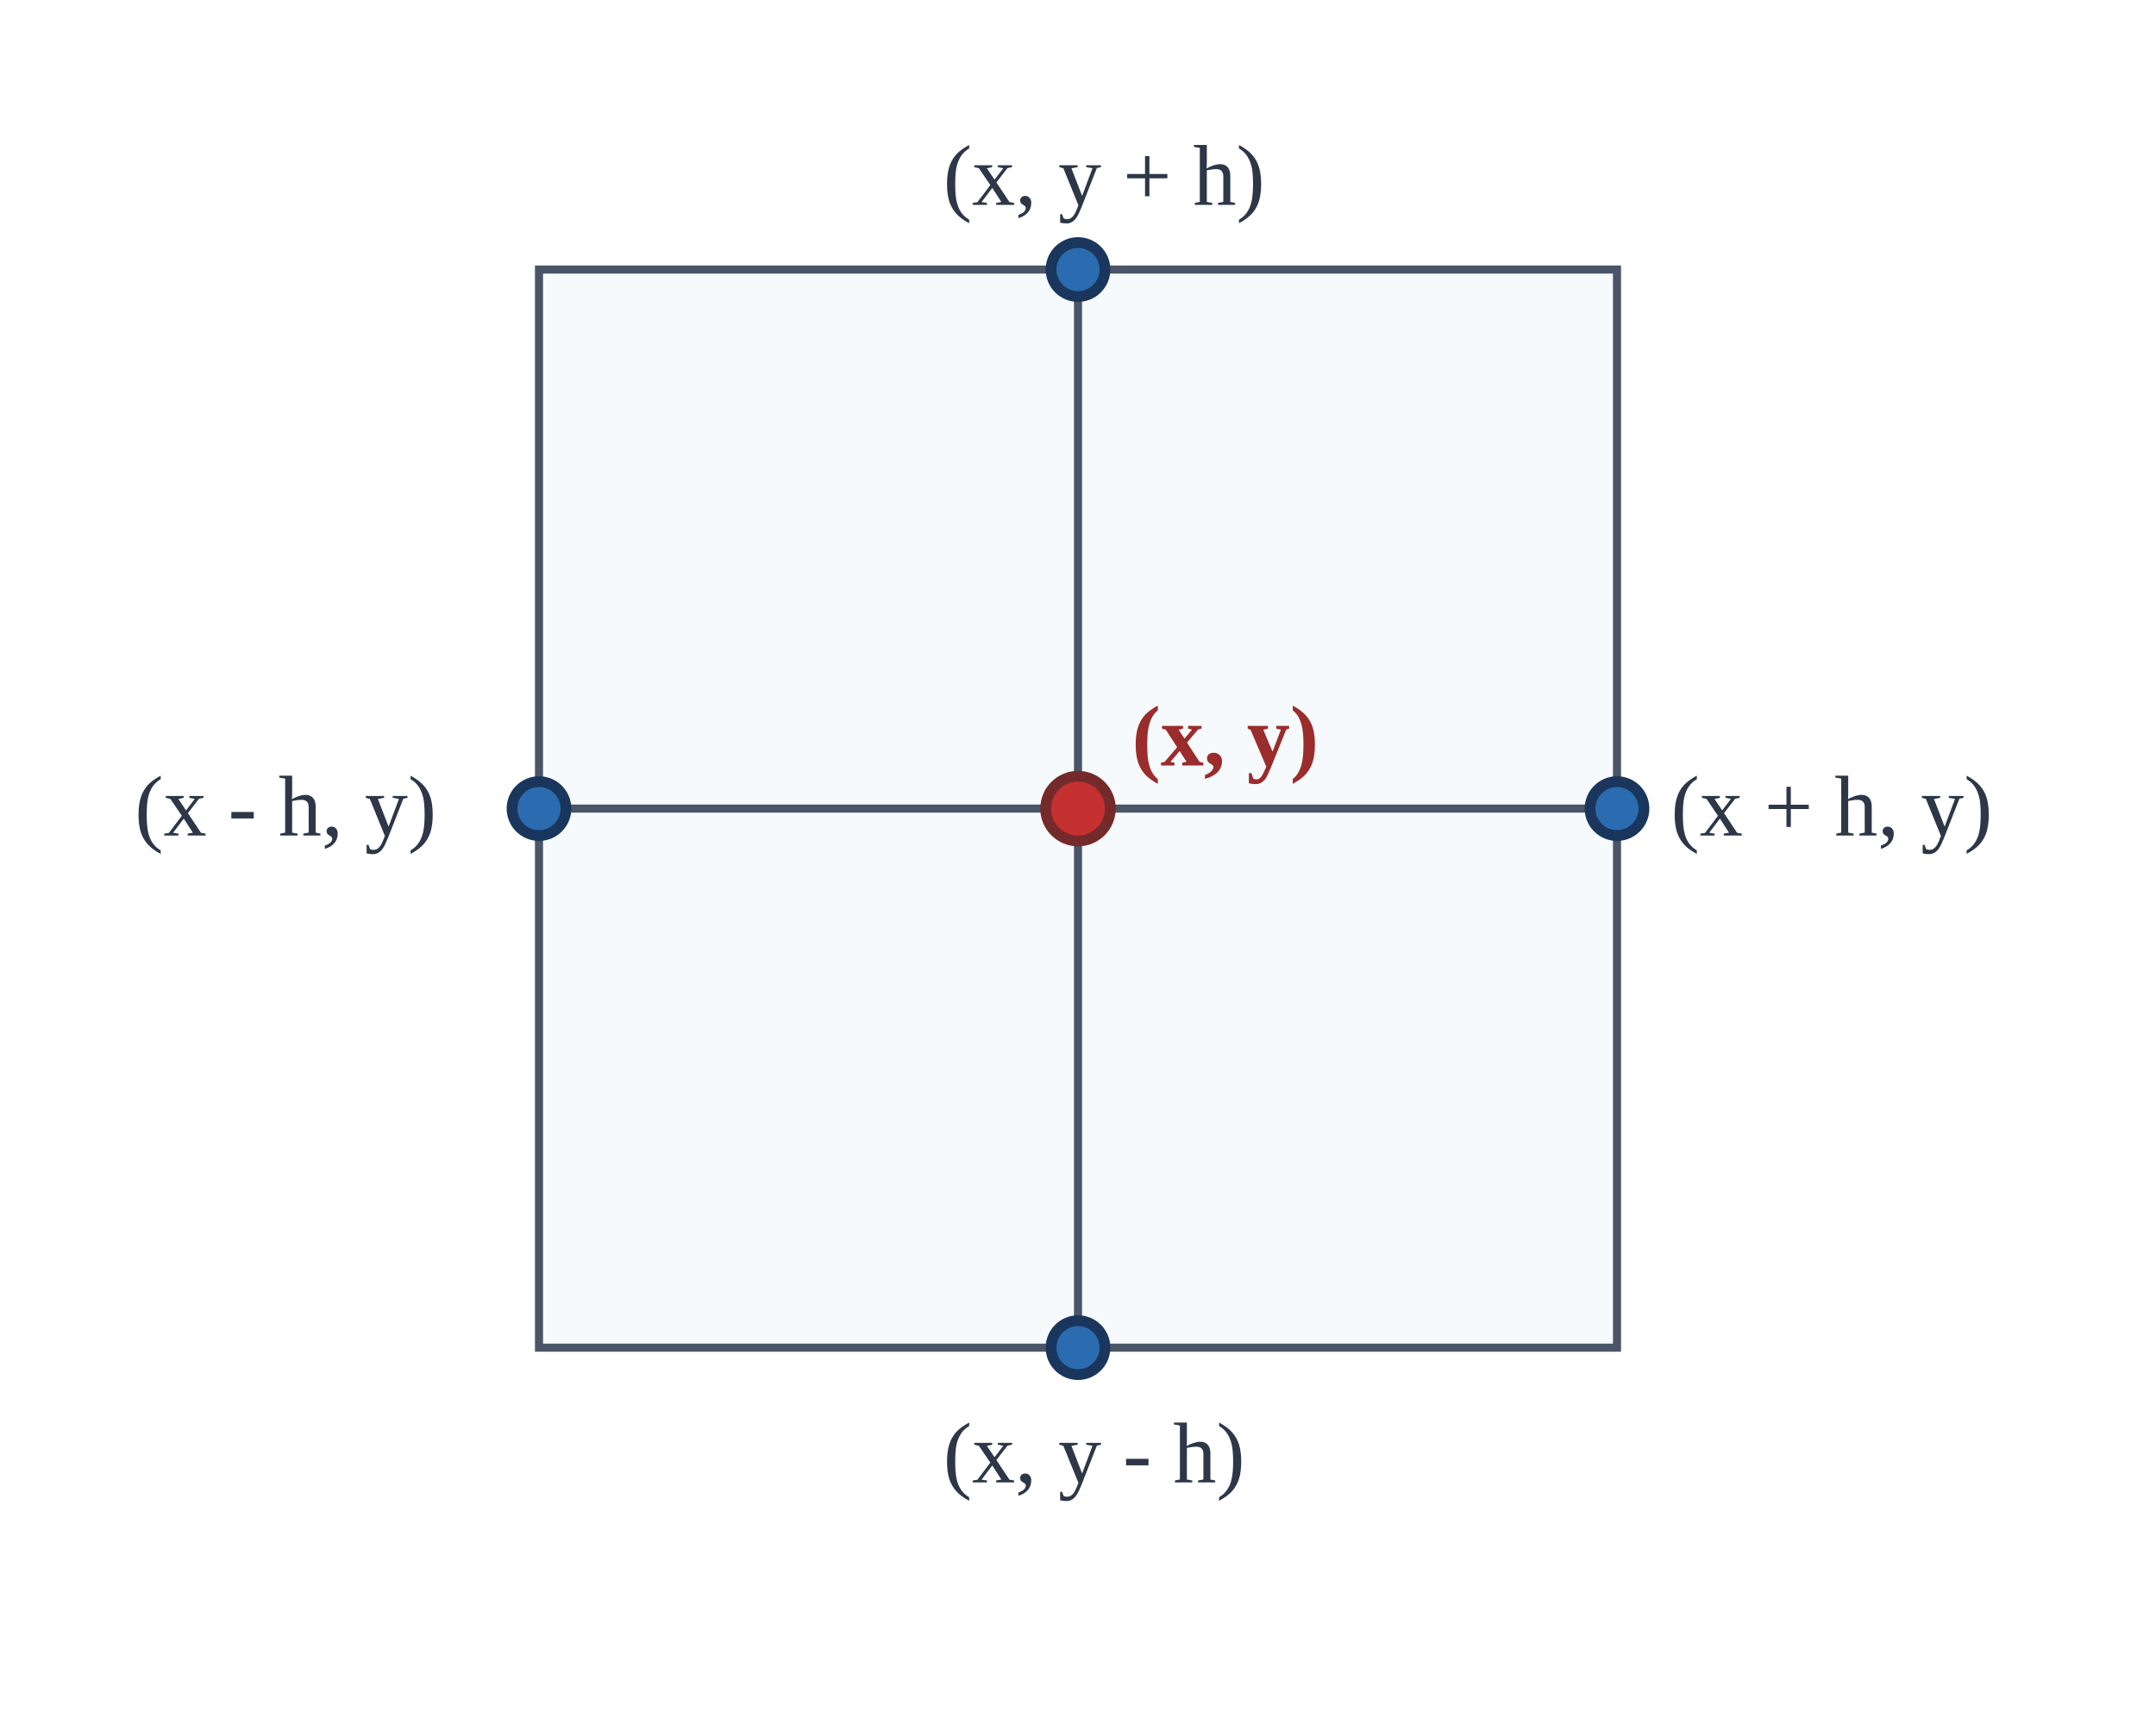
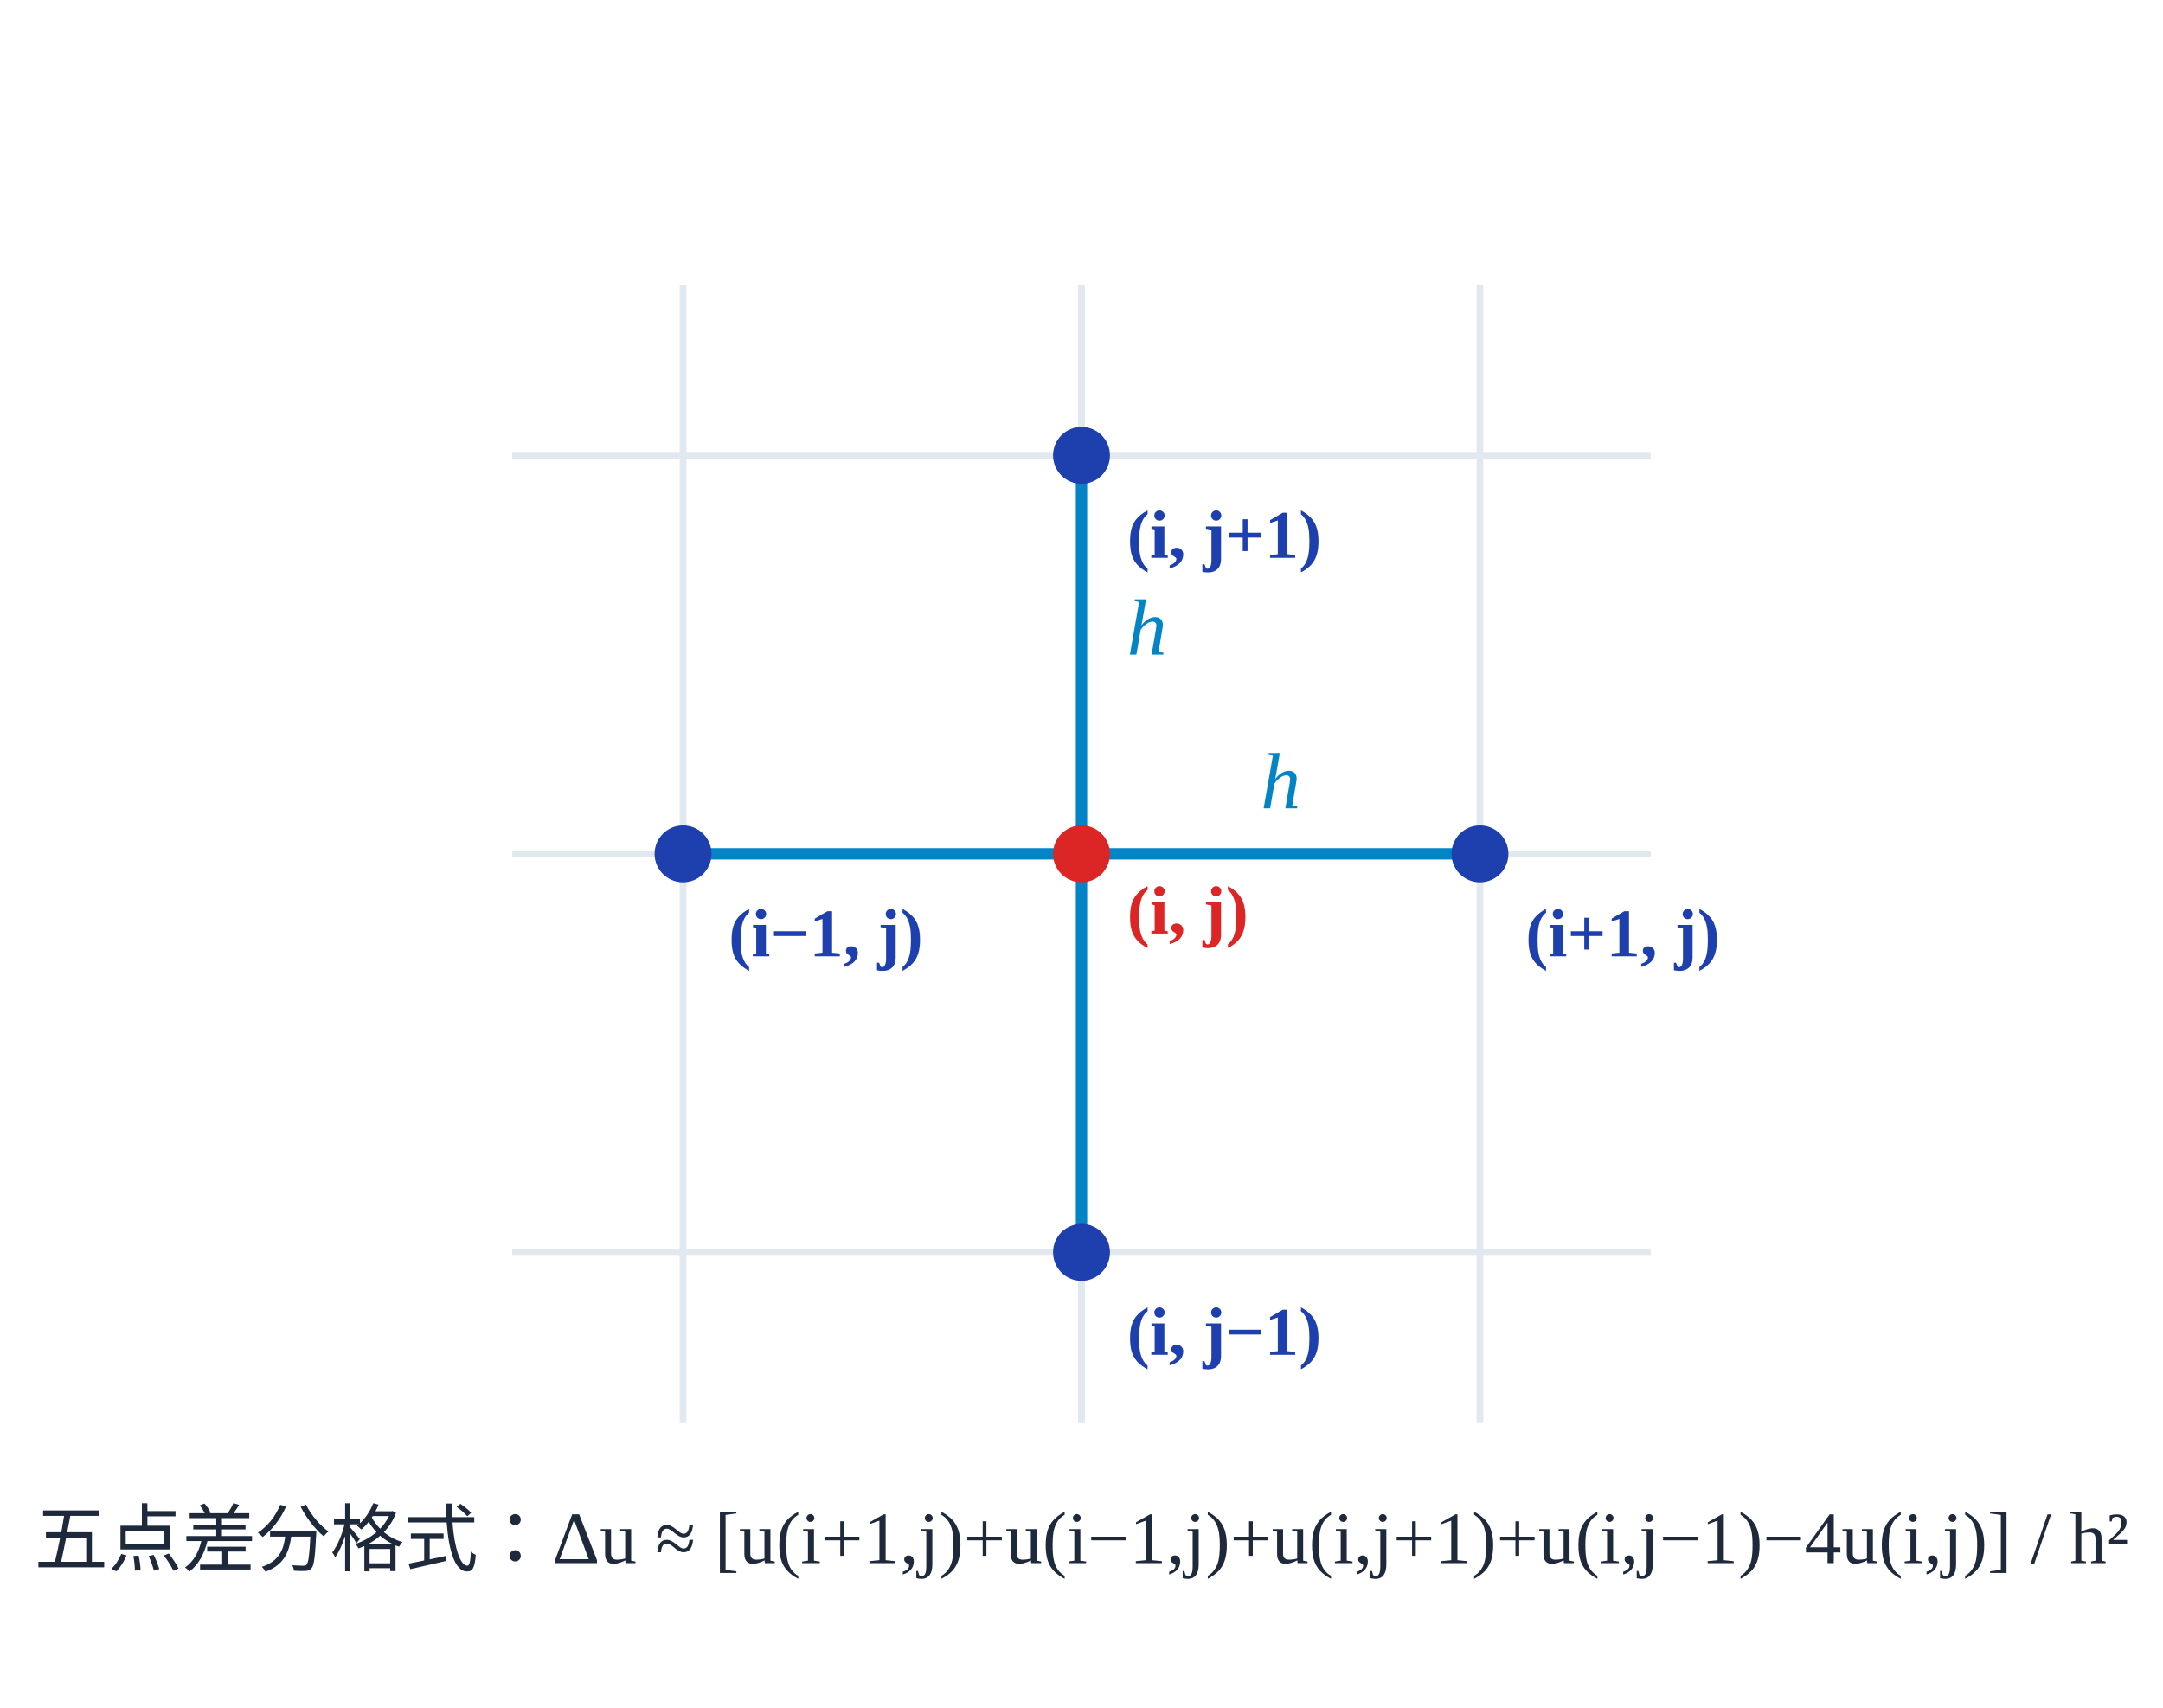
- <svg xmlns="http://www.w3.org/2000/svg" viewBox="0 0 400 320" width="100%" height="auto">
+ <svg xmlns="http://www.w3.org/2000/svg" viewBox="0 0 380 300" width="100%" height="auto" style="max-width:380px; font-family:'Times New Roman', serif; font-size:14px;">
  <defs>
-     <style>
-       .grid-line { stroke: #4a5568; stroke-width: 1.5; stroke-dasharray: none; }
-       .stencil-point { fill: #2b6cb0; stroke: #1a365d; stroke-width: 2; }
-       .center-point { fill: #c53030; stroke: #742a2a; stroke-width: 2; }
-       .label { font-family: 'KaTeX_Main', 'Times New Roman', serif; font-size: 16px; fill: #2d3748; }
-       .label-center { font-family: 'KaTeX_Main', 'Times New Roman', serif; font-size: 16px; font-weight: bold; fill: #9b2c2c; }
-     </style>
+     <marker id="arr" viewBox="0 0 10 10" refX="8" refY="5" markerWidth="6" markerHeight="6" orient="auto-start-reverse">
+       <path d="M 0 1.5 L 8 5 L 0 8.5 z" fill="#1e293b" />
+     </marker>
+     <marker id="arr_red" viewBox="0 0 10 10" refX="8" refY="5" markerWidth="6" markerHeight="6" orient="auto-start-reverse">
+       <path d="M 0 1.5 L 8 5 L 0 8.5 z" fill="#dc2626" />
+     </marker>
+     <marker id="arr_blue" viewBox="0 0 10 10" refX="8" refY="5" markerWidth="6" markerHeight="6" orient="auto-start-reverse">
+       <path d="M 0 1.5 L 8 5 L 0 8.5 z" fill="#1e40af" />
+     </marker>
  </defs>
-   <rect x="100" y="50" width="200" height="200" fill="#f7fafc" stroke="#4a5568" stroke-width="1.5" />
-   <line x1="100" y1="150" x2="300" y2="150" class="grid-line" />
-   <line x1="200" y1="50" x2="200" y2="250" class="grid-line" />
-   <circle cx="100" cy="150" r="5" class="stencil-point" />
-   <text x="25" y="155" class="label">(x - h, y)</text>
-   <circle cx="300" cy="150" r="5" class="stencil-point" />
-   <text x="310" y="155" class="label">(x + h, y)</text>
-   <circle cx="200" cy="50" r="5" class="stencil-point" />
-   <text x="175" y="38" class="label">(x, y + h)</text>
-   <circle cx="200" cy="250" r="5" class="stencil-point" />
-   <text x="175" y="275" class="label">(x, y - h)</text>
-   <circle cx="200" cy="150" r="6" class="center-point" />
-   <text x="210" y="142" class="label-center">(x, y)</text>
+   <line x1="120" y1="50" x2="120" y2="250" stroke="#e2e8f0" stroke-width="1.2" />
+   <line x1="190" y1="50" x2="190" y2="250" stroke="#e2e8f0" stroke-width="1.2" />
+   <line x1="260" y1="50" x2="260" y2="250" stroke="#e2e8f0" stroke-width="1.2" />
+   <line x1="90" y1="80" x2="290" y2="80" stroke="#e2e8f0" stroke-width="1.2" />
+   <line x1="90" y1="150" x2="290" y2="150" stroke="#e2e8f0" stroke-width="1.2" />
+   <line x1="90" y1="220" x2="290" y2="220" stroke="#e2e8f0" stroke-width="1.2" />
+   <line x1="120" y1="150" x2="260" y2="150" stroke="#0284c7" stroke-width="2" />
+   <line x1="190" y1="80" x2="190" y2="220" stroke="#0284c7" stroke-width="2" />
+   <circle cx="190" cy="150" r="5" fill="#dc2626" />
+   <text x="198" y="164" font-size="12px" fill="#dc2626" font-weight="bold">(i, j)</text>
+   <circle cx="260" cy="150" r="5" fill="#1e40af" />
+   <text x="268" y="168" font-size="12px" fill="#1e40af" font-weight="bold">(i+1, j)</text>
+   <circle cx="120" cy="150" r="5" fill="#1e40af" />
+   <text x="128" y="168" font-size="12px" fill="#1e40af" font-weight="bold">(i−1, j)</text>
+   <circle cx="190" cy="80" r="5" fill="#1e40af" />
+   <text x="198" y="98" font-size="12px" fill="#1e40af" font-weight="bold">(i, j+1)</text>
+   <circle cx="190" cy="220" r="5" fill="#1e40af" />
+   <text x="198" y="238" font-size="12px" fill="#1e40af" font-weight="bold">(i, j−1)</text>
+   <text x="225.0" y="142" text-anchor="middle" font-style="italic" fill="#0284c7">h</text>
+   <text x="198" y="115.0" font-style="italic" fill="#0284c7">h</text>
+   <text x="190" y="275" text-anchor="middle" font-size="13px" fill="#1e293b">五点差分格式：Δu ≈ [u(i+1,j)+u(i−1,j)+u(i,j+1)+u(i,j−1)−4u(i,j)] / h²</text>
</svg>
